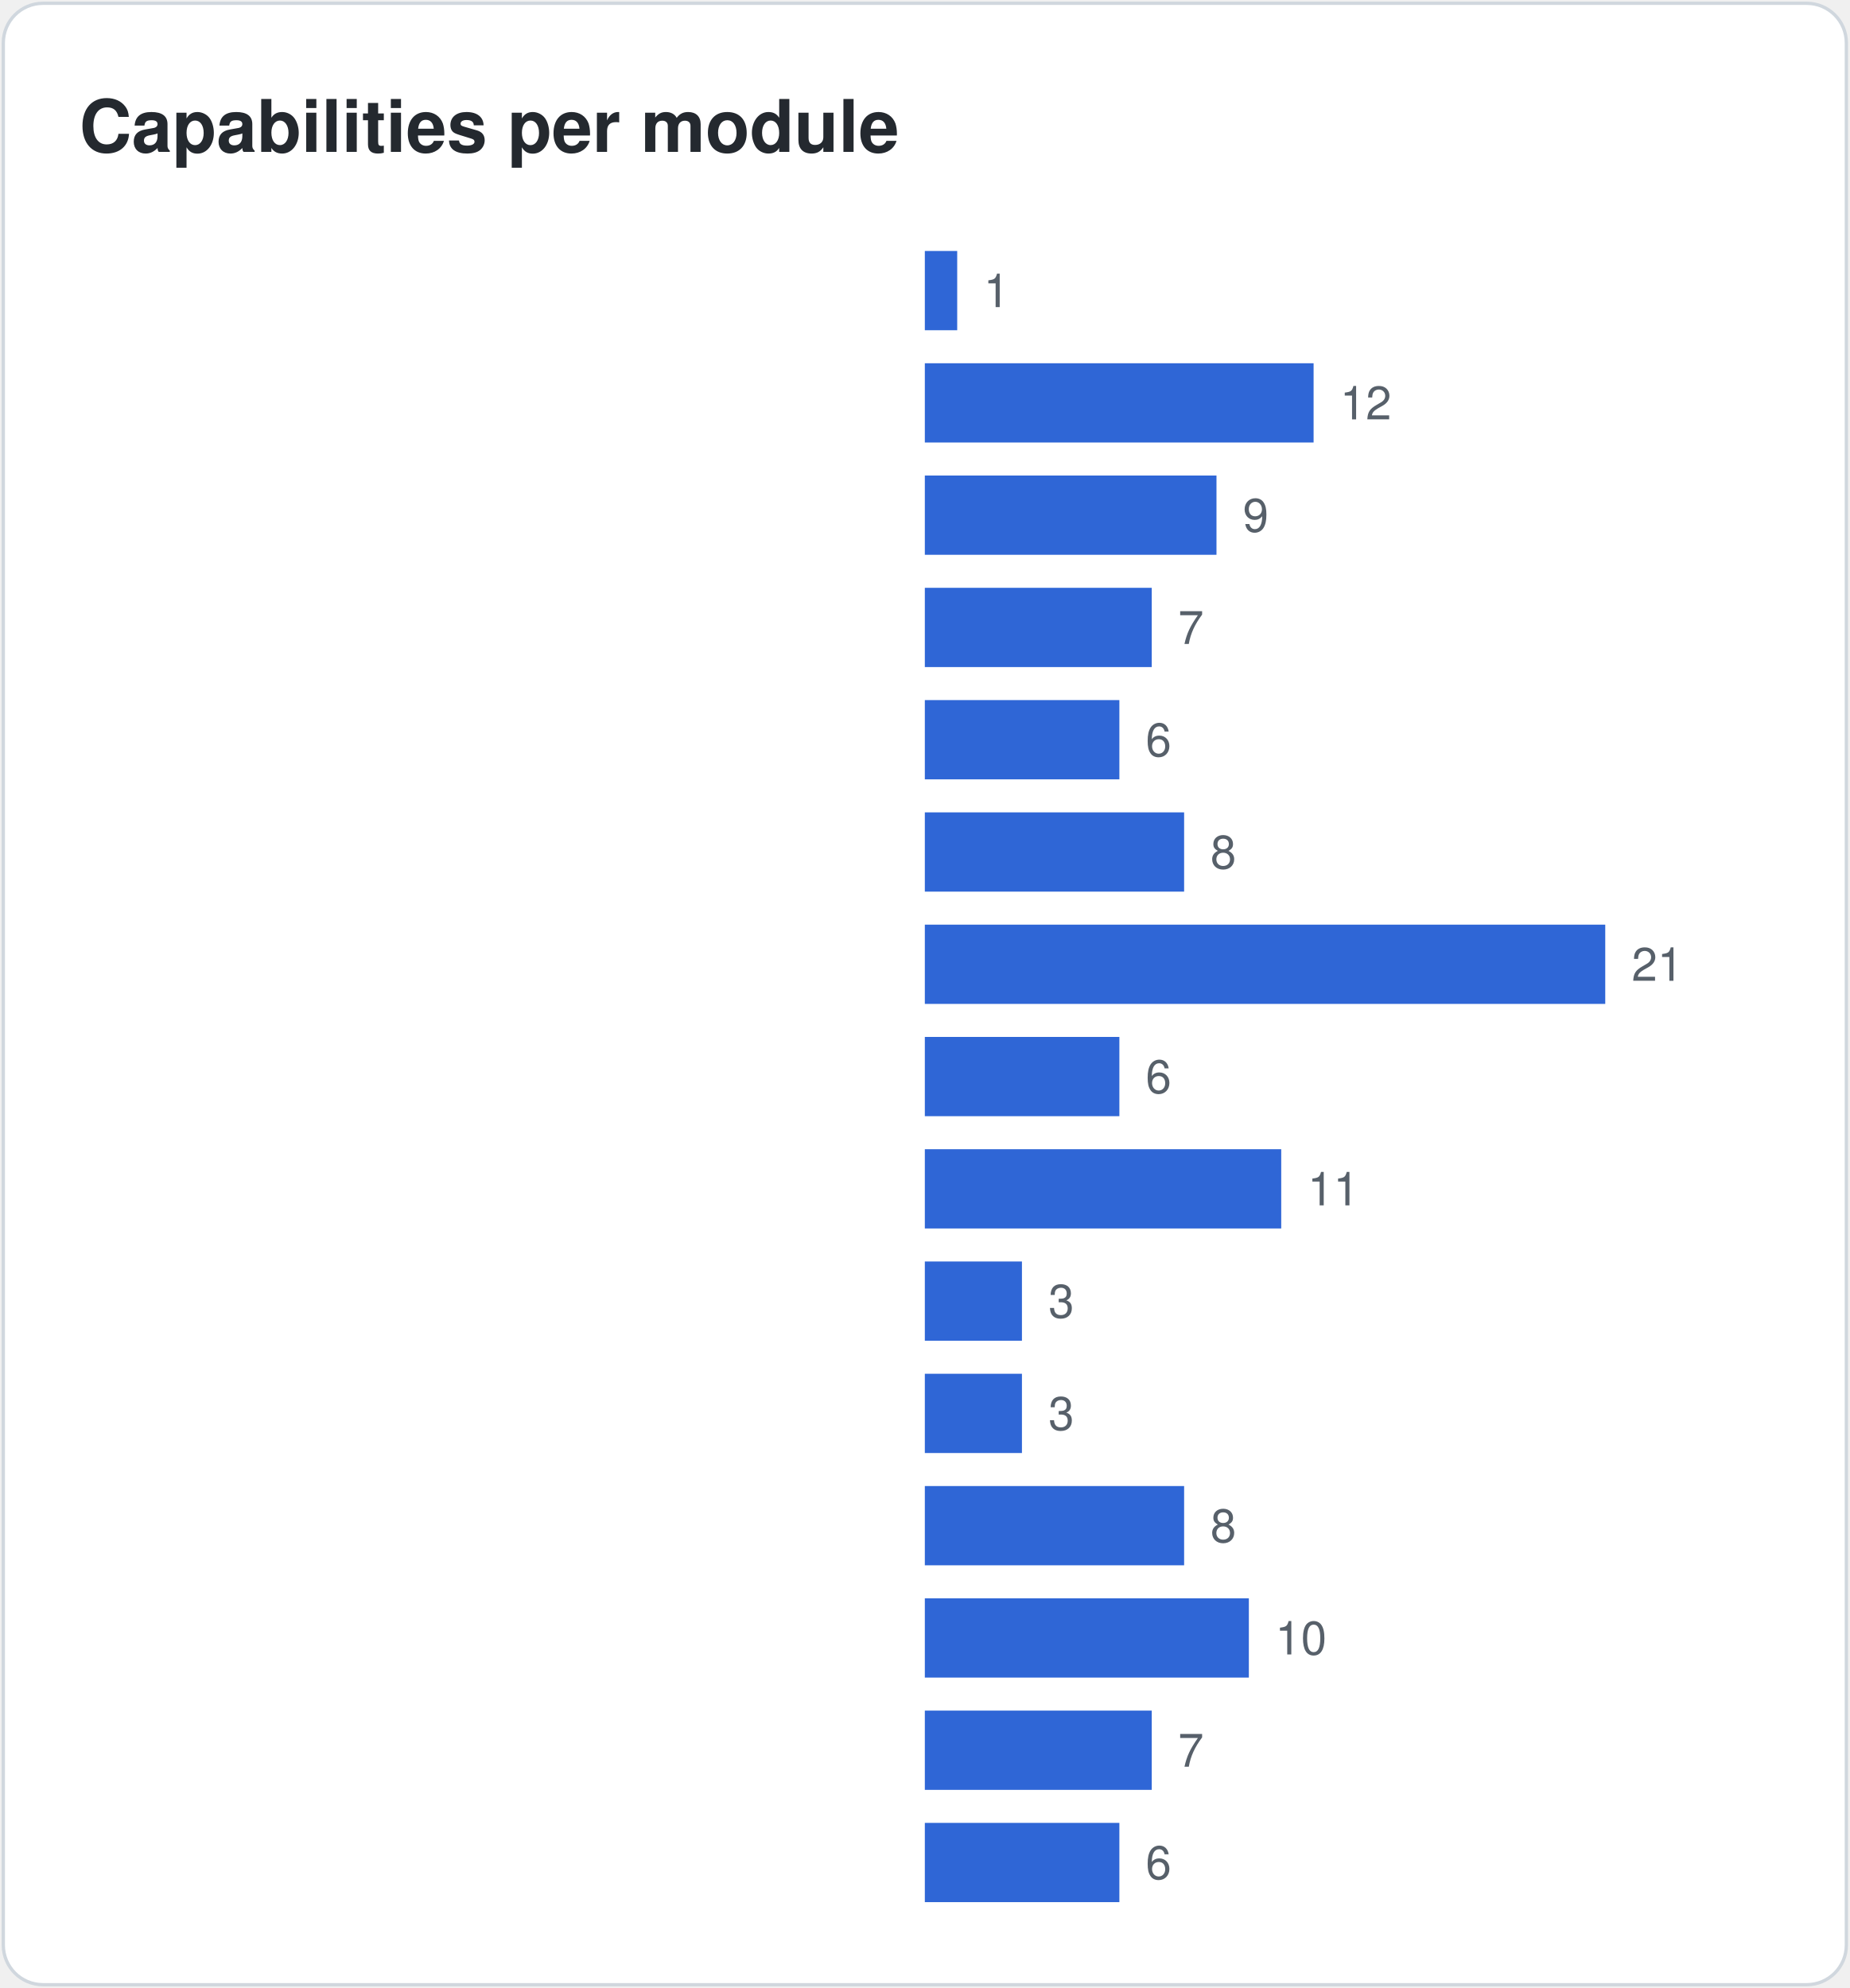
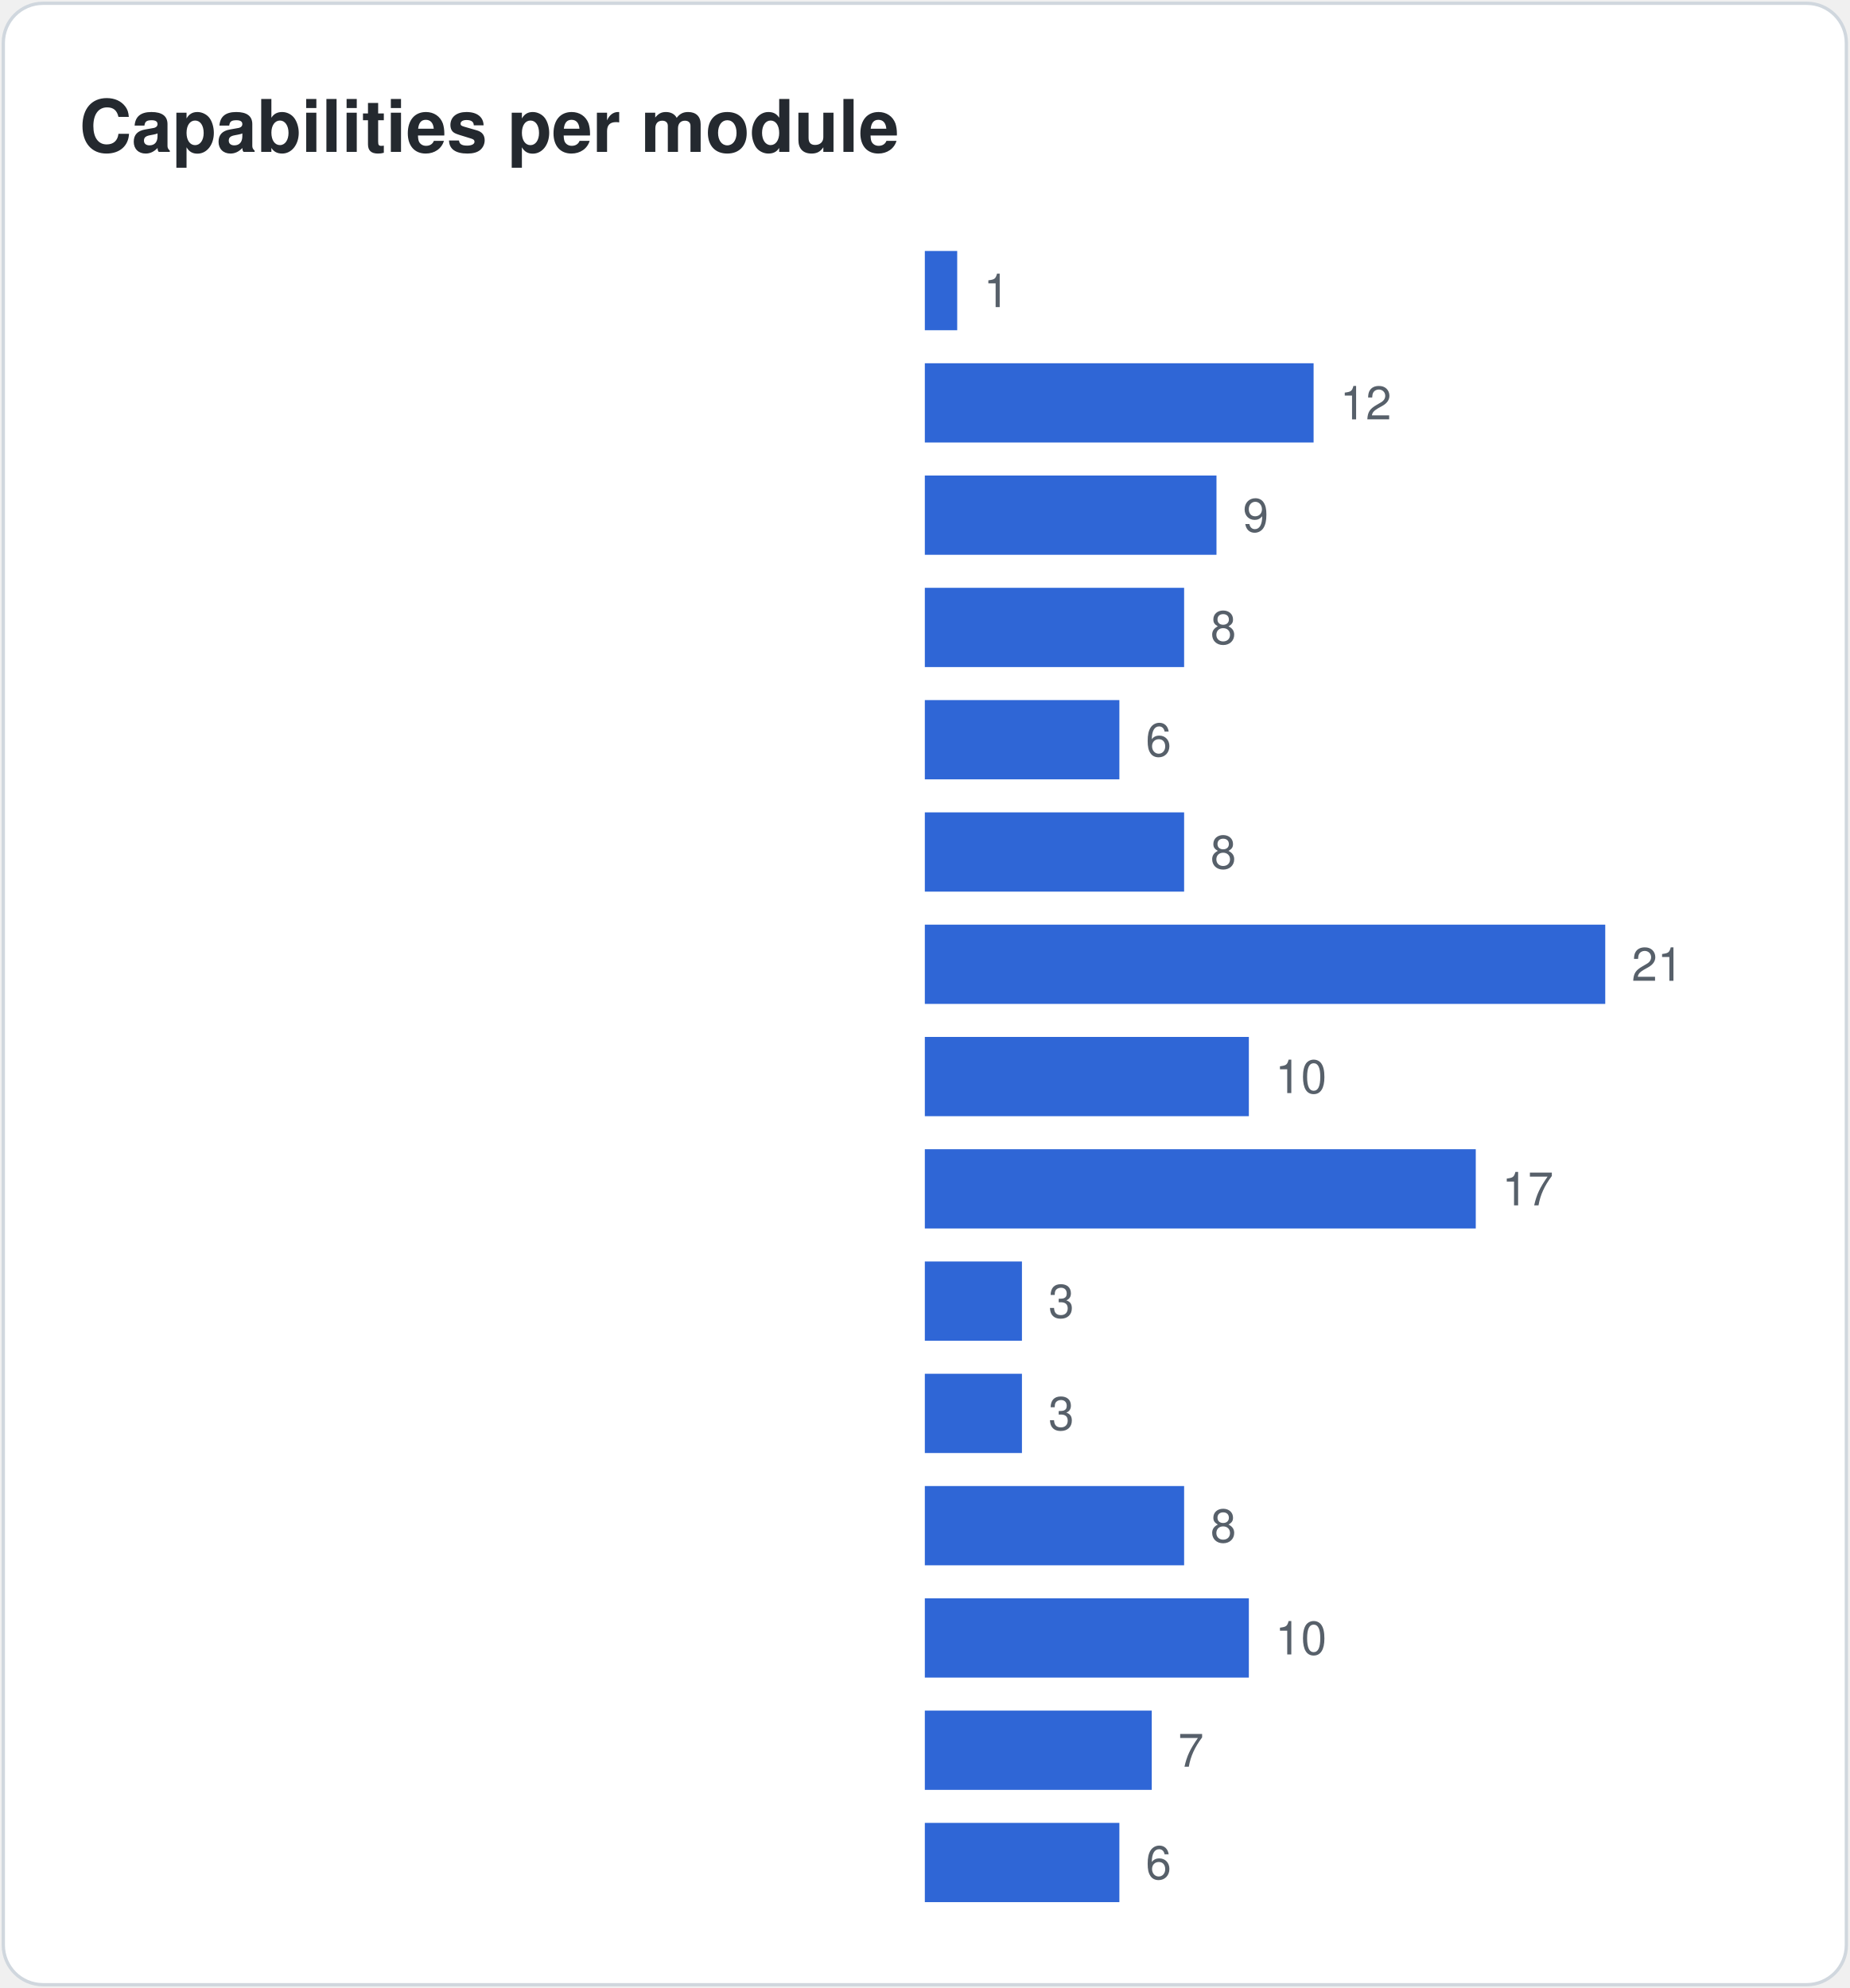
<svg xmlns="http://www.w3.org/2000/svg" width="560" height="602" viewBox="0 0 560 602" font-family="-apple-system,'Segoe UI',Helvetica,Arial,sans-serif">
  <rect x="1" y="1" width="558" height="600" rx="12" fill="#ffffff" stroke="#d0d7de" />
  <text x="24" y="46" font-size="22" font-weight="700" fill="#24292f" text-anchor="start">Capabilities per module</text>
  <text x="268" y="93" font-size="13" font-weight="600" fill="#24292f" text-anchor="end" />
  <rect x="280" y="76" width="9.8" height="24" fill="#2F66D6" />
  <text x="297.81" y="93" font-size="14" font-weight="400" fill="#57606a" text-anchor="start">1</text>
  <text x="268" y="127" font-size="13" font-weight="600" fill="#24292f" text-anchor="end" />
  <rect x="280" y="110" width="117.7" height="24" fill="#2F66D6" />
  <text x="405.714" y="127" font-size="14" font-weight="400" fill="#57606a" text-anchor="start">12</text>
  <text x="268" y="161" font-size="13" font-weight="600" fill="#24292f" text-anchor="end" />
  <rect x="280" y="144" width="88.3" height="24" fill="#2F66D6" />
  <text x="376.286" y="161" font-size="14" font-weight="400" fill="#57606a" text-anchor="start">9</text>
  <text x="268" y="195" font-size="13" font-weight="600" fill="#24292f" text-anchor="end" />
-   <rect x="280" y="178" width="68.7" height="24" fill="#2F66D6" />
-   <text x="356.667" y="195" font-size="14" font-weight="400" fill="#57606a" text-anchor="start">7</text>
+   <rect x="280" y="178" width="78.5" height="24" fill="#2F66D6" />
+   <text x="366.476" y="195" font-size="14" font-weight="400" fill="#57606a" text-anchor="start">8</text>
  <text x="268" y="229" font-size="13" font-weight="600" fill="#24292f" text-anchor="end" />
  <rect x="280" y="212" width="58.9" height="24" fill="#2F66D6" />
  <text x="346.857" y="229" font-size="14" font-weight="400" fill="#57606a" text-anchor="start">6</text>
  <text x="268" y="263" font-size="13" font-weight="600" fill="#24292f" text-anchor="end" />
  <rect x="280" y="246" width="78.5" height="24" fill="#2F66D6" />
  <text x="366.476" y="263" font-size="14" font-weight="400" fill="#57606a" text-anchor="start">8</text>
  <text x="268" y="297" font-size="13" font-weight="600" fill="#24292f" text-anchor="end" />
  <rect x="280" y="280" width="206.0" height="24" fill="#2F66D6" />
  <text x="494.0" y="297" font-size="14" font-weight="400" fill="#57606a" text-anchor="start">21</text>
  <text x="268" y="331" font-size="13" font-weight="600" fill="#24292f" text-anchor="end" />
-   <rect x="280" y="314" width="58.9" height="24" fill="#2F66D6" />
-   <text x="346.857" y="331" font-size="14" font-weight="400" fill="#57606a" text-anchor="start">6</text>
+   <rect x="280" y="314" width="98.1" height="24" fill="#2F66D6" />
+   <text x="386.095" y="331" font-size="14" font-weight="400" fill="#57606a" text-anchor="start">10</text>
  <text x="268" y="365" font-size="13" font-weight="600" fill="#24292f" text-anchor="end" />
-   <rect x="280" y="348" width="107.9" height="24" fill="#2F66D6" />
-   <text x="395.905" y="365" font-size="14" font-weight="400" fill="#57606a" text-anchor="start">11</text>
+   <rect x="280" y="348" width="166.8" height="24" fill="#2F66D6" />
+   <text x="454.762" y="365" font-size="14" font-weight="400" fill="#57606a" text-anchor="start">17</text>
  <text x="268" y="399" font-size="13" font-weight="600" fill="#24292f" text-anchor="end" />
  <rect x="280" y="382" width="29.4" height="24" fill="#2F66D6" />
  <text x="317.429" y="399" font-size="14" font-weight="400" fill="#57606a" text-anchor="start">3</text>
  <text x="268" y="433" font-size="13" font-weight="600" fill="#24292f" text-anchor="end" />
  <rect x="280" y="416" width="29.4" height="24" fill="#2F66D6" />
  <text x="317.429" y="433" font-size="14" font-weight="400" fill="#57606a" text-anchor="start">3</text>
  <text x="268" y="467" font-size="13" font-weight="600" fill="#24292f" text-anchor="end" />
  <rect x="280" y="450" width="78.5" height="24" fill="#2F66D6" />
  <text x="366.476" y="467" font-size="14" font-weight="400" fill="#57606a" text-anchor="start">8</text>
  <text x="268" y="501" font-size="13" font-weight="600" fill="#24292f" text-anchor="end" />
  <rect x="280" y="484" width="98.1" height="24" fill="#2F66D6" />
  <text x="386.095" y="501" font-size="14" font-weight="400" fill="#57606a" text-anchor="start">10</text>
  <text x="268" y="535" font-size="13" font-weight="600" fill="#24292f" text-anchor="end" />
  <rect x="280" y="518" width="68.7" height="24" fill="#2F66D6" />
  <text x="356.667" y="535" font-size="14" font-weight="400" fill="#57606a" text-anchor="start">7</text>
  <text x="268" y="569" font-size="13" font-weight="600" fill="#24292f" text-anchor="end" />
  <rect x="280" y="552" width="58.9" height="24" fill="#2F66D6" />
  <text x="346.857" y="569" font-size="14" font-weight="400" fill="#57606a" text-anchor="start">6</text>
</svg>
